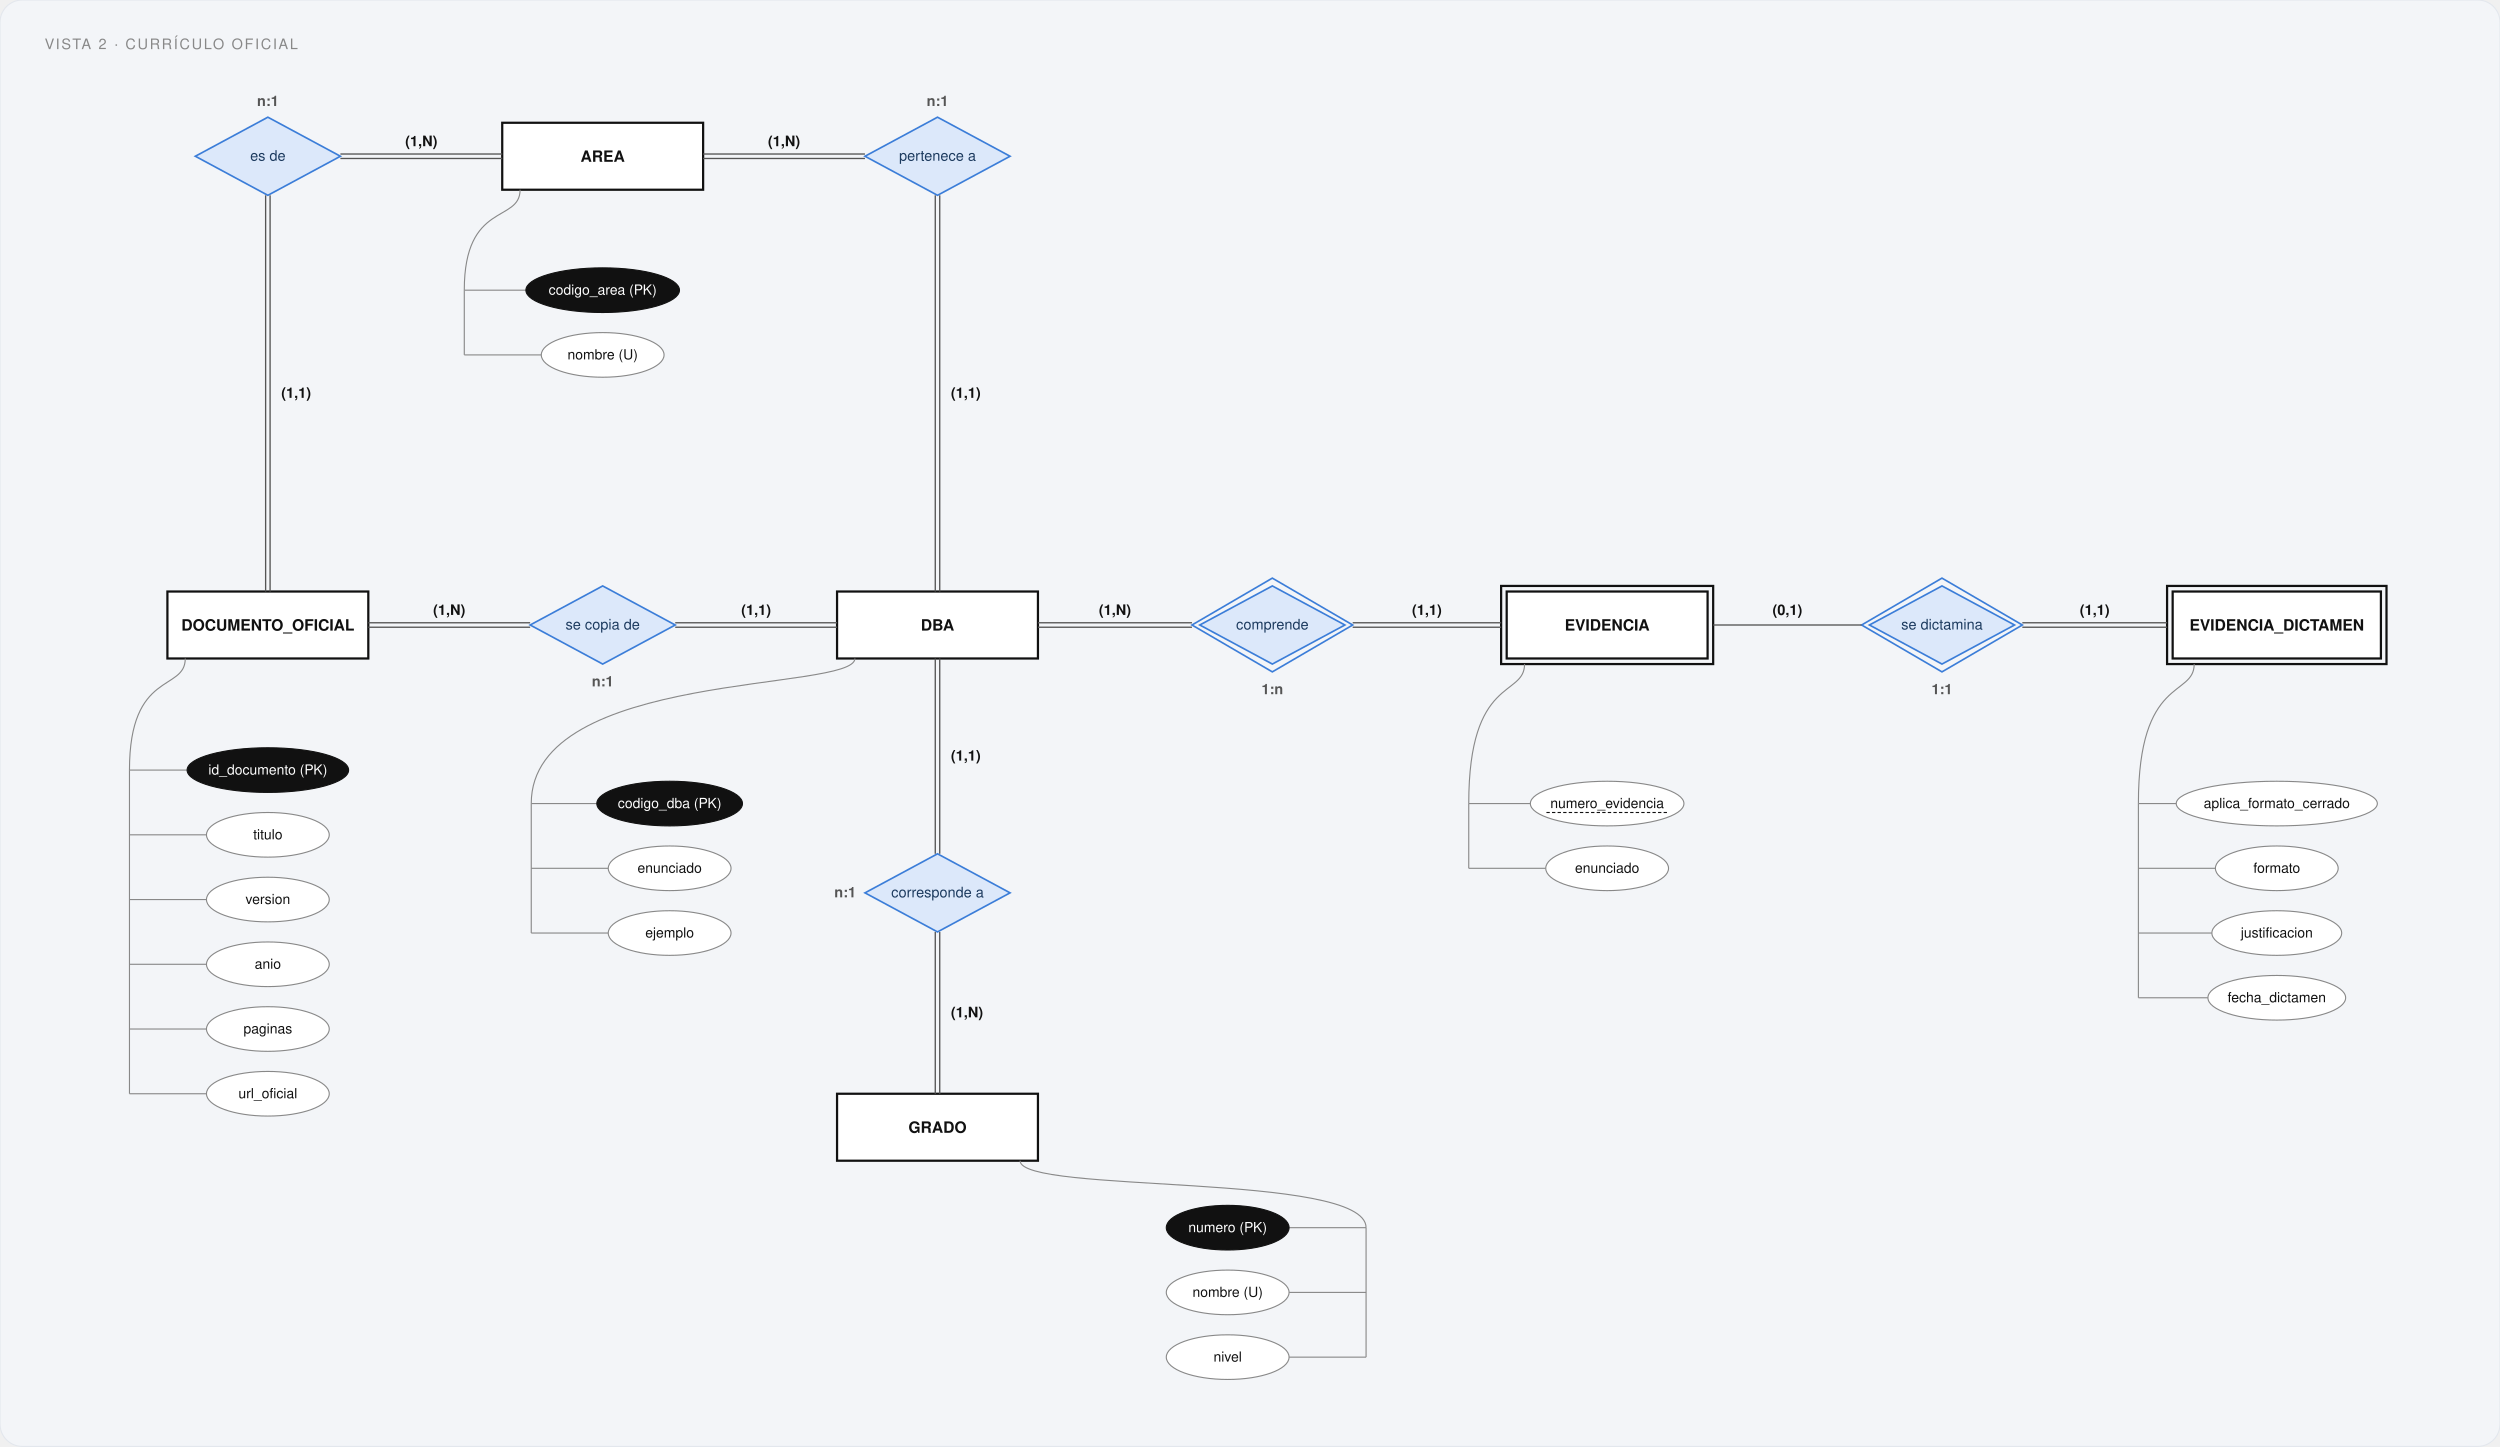
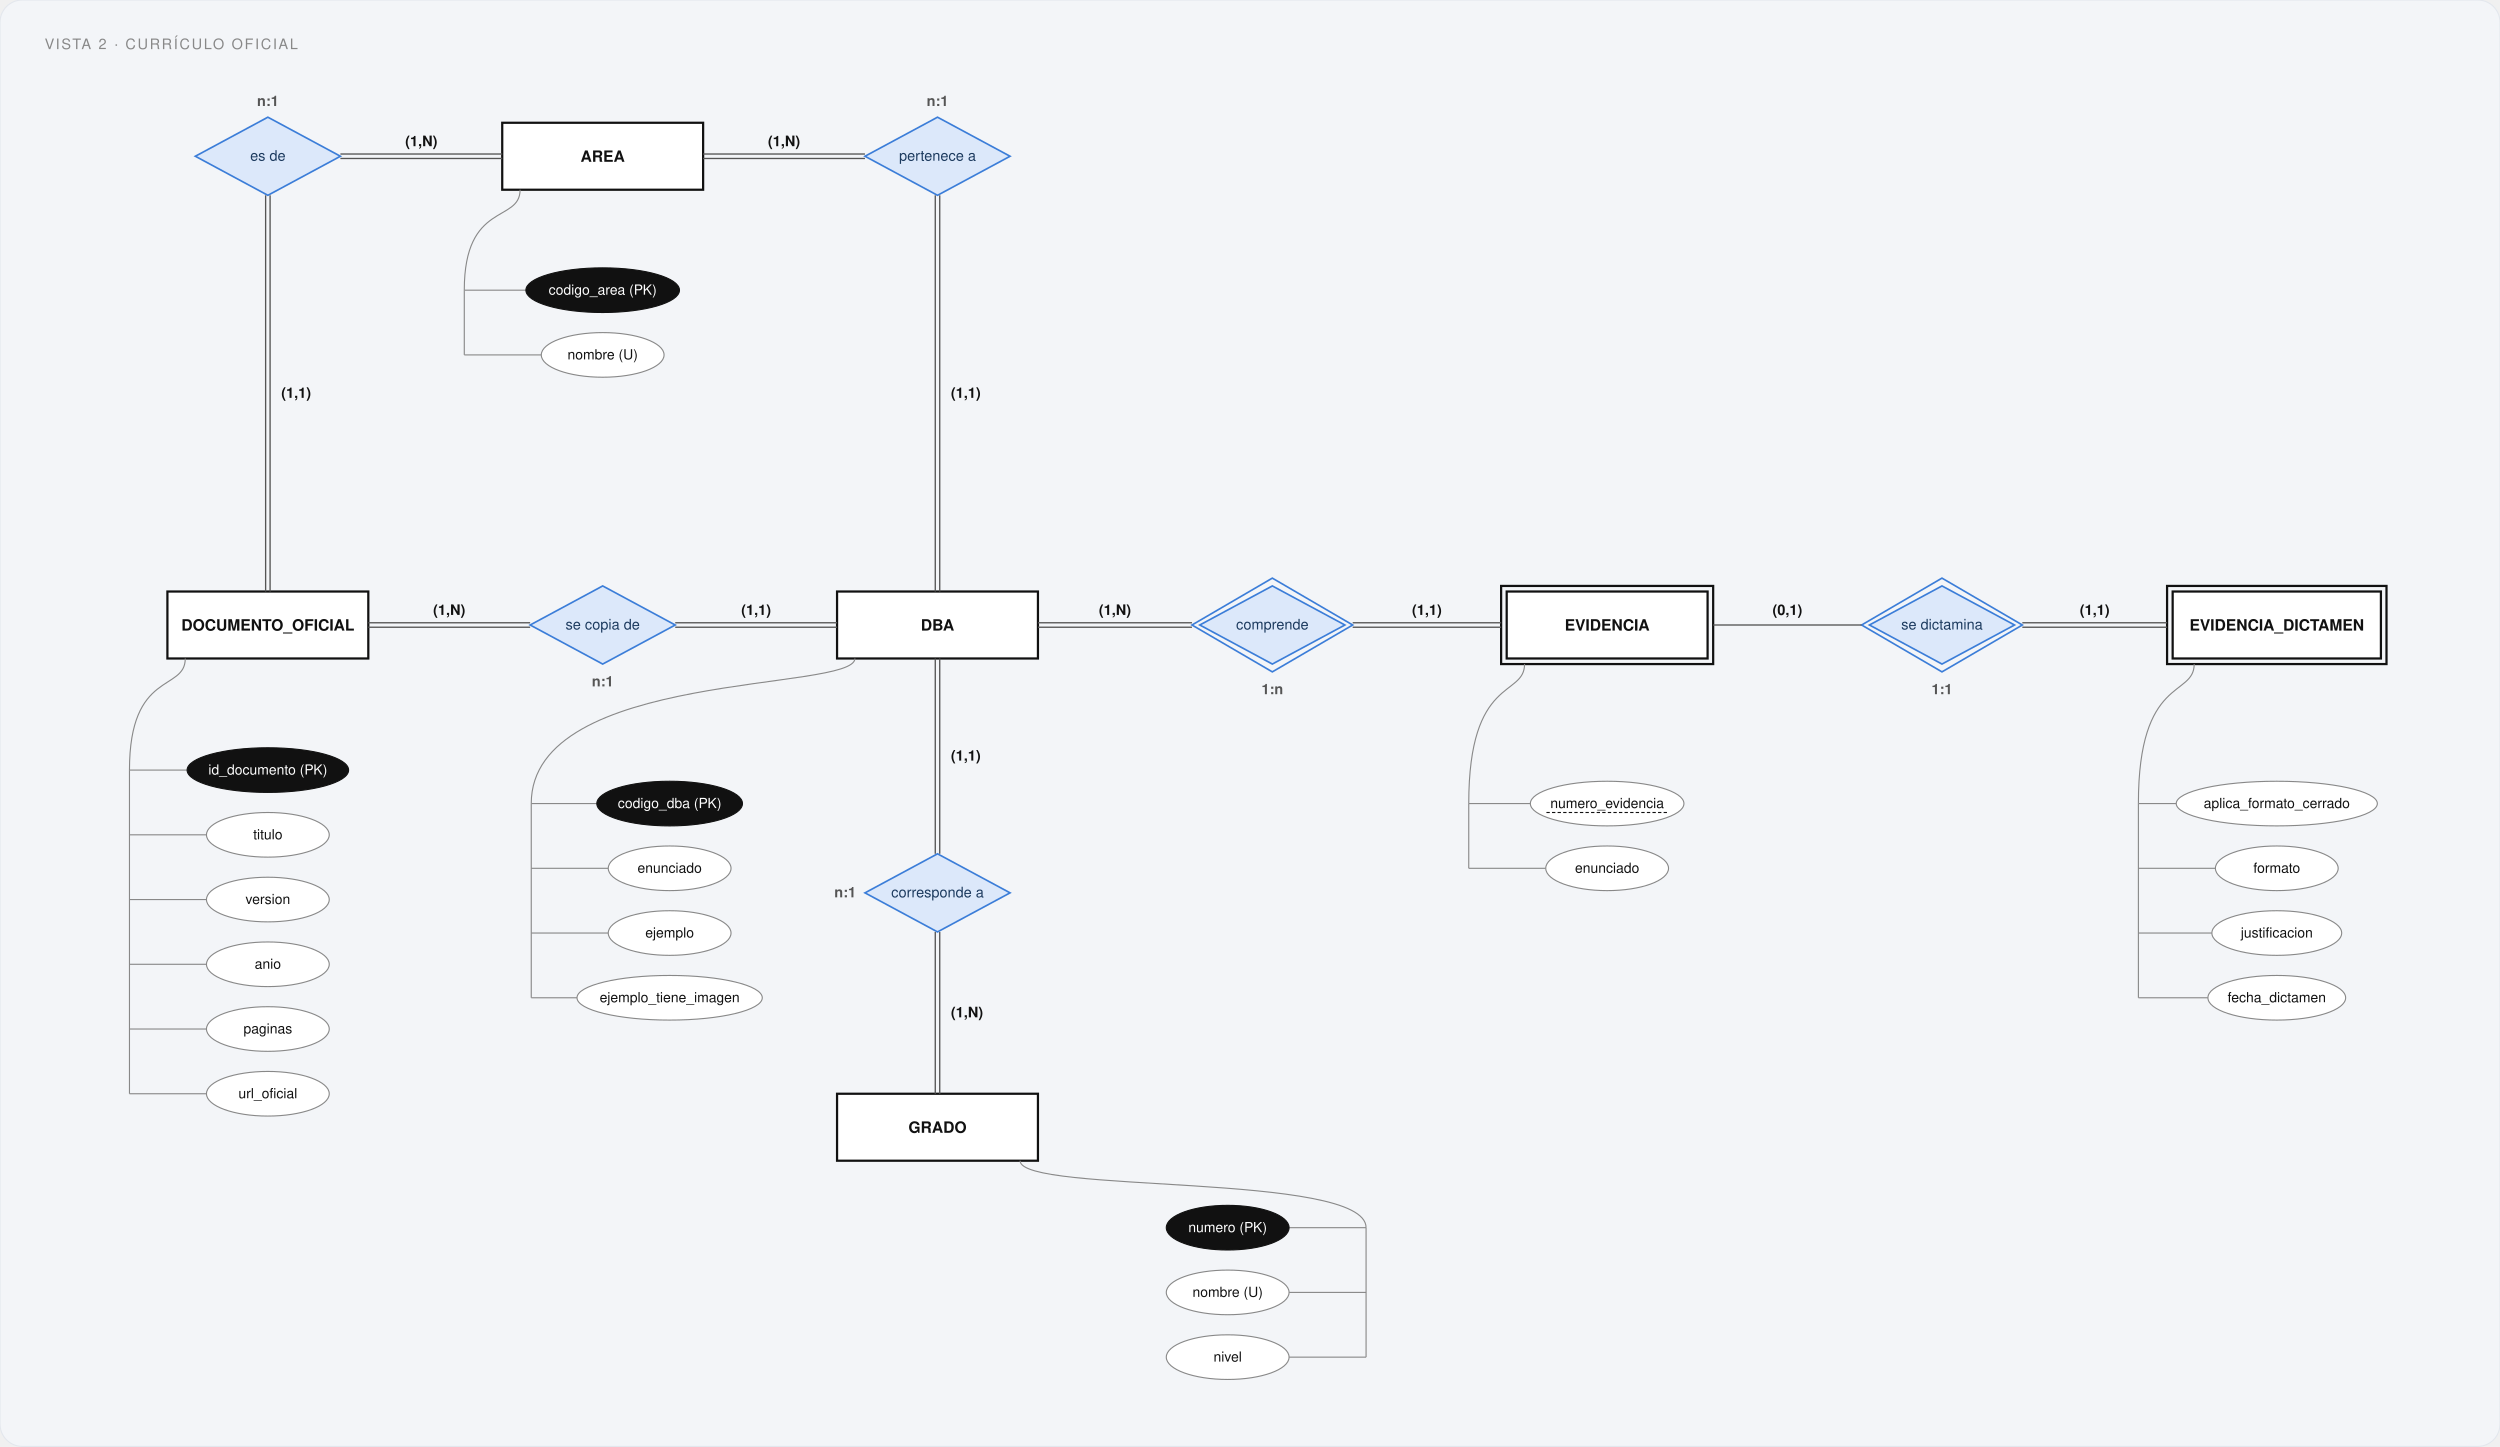
<svg xmlns="http://www.w3.org/2000/svg" width="2240" height="1296" viewBox="0 0 2240 1296" font-family="Helvetica">
  <rect x="0" y="0" width="2240" height="1296" fill="#F3F5F8" rx="20" ry="20" stroke="#E3E7ED" />
  <text x="40" y="44" font-family="Helvetica" font-size="13" letter-spacing="1.5" fill="#888888">VISTA 2 · CURRÍCULO OFICIAL</text>
  <rect x="450.0" y="110.0" width="180" height="60" fill="#FFFFFF" stroke="#111111" stroke-width="2" />
  <text x="540" y="145" text-anchor="middle" font-family="Helvetica" font-size="14" font-weight="700" fill="#111111">AREA</text>
  <path d="M 466.0 170.0 C 466.0 200.0, 416.0 180.0, 416.0 260" fill="none" stroke="#888888" stroke-width="1" />
  <line x1="416.0" y1="260" x2="416.0" y2="318" stroke="#888888" stroke-width="1" />
  <line x1="416.0" y1="260" x2="471.2" y2="260" stroke="#888888" stroke-width="1" />
  <ellipse cx="540" cy="260" rx="68.8" ry="20.0" fill="#111111" stroke="#111111" stroke-width="1" />
  <text x="540" y="264" text-anchor="middle" font-family="Helvetica" font-size="12.5" fill="#FFFFFF">codigo_area (PK)</text>
  <line x1="416.0" y1="318" x2="485.0" y2="318" stroke="#888888" stroke-width="1" />
  <ellipse cx="540" cy="318" rx="55.0" ry="20.0" fill="#FFFFFF" stroke="#888888" stroke-width="1" />
  <text x="540" y="322" text-anchor="middle" font-family="Helvetica" font-size="12.5" fill="#111111">nombre (U)</text>
  <rect x="150.0" y="530.0" width="180" height="60" fill="#FFFFFF" stroke="#111111" stroke-width="2" />
  <text x="240" y="565" text-anchor="middle" font-family="Helvetica" font-size="14" font-weight="700" fill="#111111">DOCUMENTO_OFICIAL</text>
  <path d="M 166.0 590.0 C 166.0 620.0, 116.0 600.0, 116.0 690" fill="none" stroke="#888888" stroke-width="1" />
  <line x1="116.0" y1="690" x2="116.0" y2="980" stroke="#888888" stroke-width="1" />
  <line x1="116.0" y1="690" x2="167.65" y2="690" stroke="#888888" stroke-width="1" />
  <ellipse cx="240" cy="690" rx="72.35" ry="20.0" fill="#111111" stroke="#111111" stroke-width="1" />
  <text x="240" y="694" text-anchor="middle" font-family="Helvetica" font-size="12.5" fill="#FFFFFF">id_documento (PK)</text>
  <line x1="116.0" y1="748" x2="185.0" y2="748" stroke="#888888" stroke-width="1" />
  <ellipse cx="240" cy="748" rx="55.0" ry="20.0" fill="#FFFFFF" stroke="#888888" stroke-width="1" />
  <text x="240" y="752" text-anchor="middle" font-family="Helvetica" font-size="12.5" fill="#111111">titulo</text>
  <line x1="116.0" y1="806" x2="185.0" y2="806" stroke="#888888" stroke-width="1" />
  <ellipse cx="240" cy="806" rx="55.0" ry="20.0" fill="#FFFFFF" stroke="#888888" stroke-width="1" />
  <text x="240" y="810" text-anchor="middle" font-family="Helvetica" font-size="12.5" fill="#111111">version</text>
  <line x1="116.0" y1="864" x2="185.0" y2="864" stroke="#888888" stroke-width="1" />
  <ellipse cx="240" cy="864" rx="55.0" ry="20.0" fill="#FFFFFF" stroke="#888888" stroke-width="1" />
  <text x="240" y="868" text-anchor="middle" font-family="Helvetica" font-size="12.5" fill="#111111">anio</text>
  <line x1="116.0" y1="922" x2="185.0" y2="922" stroke="#888888" stroke-width="1" />
  <ellipse cx="240" cy="922" rx="55.0" ry="20.0" fill="#FFFFFF" stroke="#888888" stroke-width="1" />
  <text x="240" y="926" text-anchor="middle" font-family="Helvetica" font-size="12.5" fill="#111111">paginas</text>
  <line x1="116.0" y1="980" x2="185.0" y2="980" stroke="#888888" stroke-width="1" />
  <ellipse cx="240" cy="980" rx="55.0" ry="20.0" fill="#FFFFFF" stroke="#888888" stroke-width="1" />
  <text x="240" y="984" text-anchor="middle" font-family="Helvetica" font-size="12.5" fill="#111111">url_oficial</text>
  <rect x="750.0" y="530.0" width="180" height="60" fill="#FFFFFF" stroke="#111111" stroke-width="2" />
  <text x="840" y="565" text-anchor="middle" font-family="Helvetica" font-size="14" font-weight="700" fill="#111111">DBA</text>
  <path d="M 766.0 590.0 C 766.0 620.0, 476.0 600.0, 476.0 720" fill="none" stroke="#888888" stroke-width="1" />
-   <line x1="476.0" y1="720" x2="476.0" y2="836" stroke="#888888" stroke-width="1" />
+   <line x1="476.0" y1="720" x2="476.0" y2="894" stroke="#888888" stroke-width="1" />
  <line x1="476.0" y1="720" x2="534.75" y2="720" stroke="#888888" stroke-width="1" />
  <ellipse cx="600" cy="720" rx="65.25" ry="20.0" fill="#111111" stroke="#111111" stroke-width="1" />
  <text x="600" y="724" text-anchor="middle" font-family="Helvetica" font-size="12.5" fill="#FFFFFF">codigo_dba (PK)</text>
  <line x1="476.0" y1="778" x2="545.0" y2="778" stroke="#888888" stroke-width="1" />
  <ellipse cx="600" cy="778" rx="55.0" ry="20.0" fill="#FFFFFF" stroke="#888888" stroke-width="1" />
  <text x="600" y="782" text-anchor="middle" font-family="Helvetica" font-size="12.5" fill="#111111">enunciado</text>
  <line x1="476.0" y1="836" x2="545.0" y2="836" stroke="#888888" stroke-width="1" />
  <ellipse cx="600" cy="836" rx="55.0" ry="20.0" fill="#FFFFFF" stroke="#888888" stroke-width="1" />
  <text x="600" y="840" text-anchor="middle" font-family="Helvetica" font-size="12.5" fill="#111111">ejemplo</text>
+   <line x1="476.0" y1="894" x2="517.0" y2="894" stroke="#888888" stroke-width="1" />
+   <ellipse cx="600" cy="894" rx="83.0" ry="20.0" fill="#FFFFFF" stroke="#888888" stroke-width="1" />
+   <text x="600" y="898" text-anchor="middle" font-family="Helvetica" font-size="12.5" fill="#111111">ejemplo_tiene_imagen</text>
  <rect x="750.0" y="980.0" width="180" height="60" fill="#FFFFFF" stroke="#111111" stroke-width="2" />
  <text x="840" y="1015" text-anchor="middle" font-family="Helvetica" font-size="14" font-weight="700" fill="#111111">GRADO</text>
  <path d="M 914.0 1040.0 C 914.0 1070.0, 1224.0 1050.0, 1224.0 1100" fill="none" stroke="#888888" stroke-width="1" />
  <line x1="1224.0" y1="1100" x2="1224.0" y2="1216" stroke="#888888" stroke-width="1" />
  <line x1="1224.0" y1="1100" x2="1155.0" y2="1100" stroke="#888888" stroke-width="1" />
  <ellipse cx="1100" cy="1100" rx="55.0" ry="20.0" fill="#111111" stroke="#111111" stroke-width="1" />
  <text x="1100" y="1104" text-anchor="middle" font-family="Helvetica" font-size="12.5" fill="#FFFFFF">numero (PK)</text>
  <line x1="1224.0" y1="1158" x2="1155.0" y2="1158" stroke="#888888" stroke-width="1" />
  <ellipse cx="1100" cy="1158" rx="55.0" ry="20.0" fill="#FFFFFF" stroke="#888888" stroke-width="1" />
  <text x="1100" y="1162" text-anchor="middle" font-family="Helvetica" font-size="12.5" fill="#111111">nombre (U)</text>
  <line x1="1224.0" y1="1216" x2="1155.0" y2="1216" stroke="#888888" stroke-width="1" />
  <ellipse cx="1100" cy="1216" rx="55.0" ry="20.0" fill="#FFFFFF" stroke="#888888" stroke-width="1" />
  <text x="1100" y="1220" text-anchor="middle" font-family="Helvetica" font-size="12.5" fill="#111111">nivel</text>
  <rect x="1345.0" y="525.0" width="190" height="70" fill="none" stroke="#111111" stroke-width="2" />
  <rect x="1350.0" y="530.0" width="180" height="60" fill="#FFFFFF" stroke="#111111" stroke-width="2" />
  <text x="1440" y="565" text-anchor="middle" font-family="Helvetica" font-size="14" font-weight="700" fill="#111111">EVIDENCIA</text>
  <path d="M 1366.0 595.0 C 1366.0 625.0, 1316.0 605.0, 1316.0 720.0" fill="none" stroke="#888888" stroke-width="1" />
  <line x1="1316.0" y1="720.0" x2="1316.0" y2="778.0" stroke="#888888" stroke-width="1" />
  <line x1="1316.0" y1="720.0" x2="1371.2" y2="720.0" stroke="#888888" stroke-width="1" />
  <ellipse cx="1440" cy="720.0" rx="68.8" ry="20.0" fill="#FFFFFF" stroke="#888888" stroke-width="1" />
  <text x="1440" y="724.0" text-anchor="middle" font-family="Helvetica" font-size="12.5" fill="#111111">numero_evidencia</text>
  <line x1="1385.6" y1="728.0" x2="1494.4" y2="728.0" stroke="#111111" stroke-width="1" stroke-dasharray="3,2" />
  <line x1="1316.0" y1="778.0" x2="1385.0" y2="778.0" stroke="#888888" stroke-width="1" />
  <ellipse cx="1440" cy="778.0" rx="55.0" ry="20.0" fill="#FFFFFF" stroke="#888888" stroke-width="1" />
  <text x="1440" y="782.0" text-anchor="middle" font-family="Helvetica" font-size="12.5" fill="#111111">enunciado</text>
  <rect x="1941.7" y="525.0" width="196.6" height="70" fill="none" stroke="#111111" stroke-width="2" />
  <rect x="1946.7" y="530.0" width="186.6" height="60" fill="#FFFFFF" stroke="#111111" stroke-width="2" />
  <text x="2040" y="565" text-anchor="middle" font-family="Helvetica" font-size="14" font-weight="700" fill="#111111">EVIDENCIA_DICTAMEN</text>
  <path d="M 1966.0 595.0 C 1966.0 625.0, 1916.0 605.0, 1916.0 720.0" fill="none" stroke="#888888" stroke-width="1" />
  <line x1="1916.0" y1="720.0" x2="1916.0" y2="894.0" stroke="#888888" stroke-width="1" />
  <line x1="1916.0" y1="720.0" x2="1949.9" y2="720.0" stroke="#888888" stroke-width="1" />
  <ellipse cx="2040" cy="720.0" rx="90.1" ry="20.0" fill="#FFFFFF" stroke="#888888" stroke-width="1" />
  <text x="2040" y="724.0" text-anchor="middle" font-family="Helvetica" font-size="12.5" fill="#111111">aplica_formato_cerrado</text>
  <line x1="1916.0" y1="778.0" x2="1985.0" y2="778.0" stroke="#888888" stroke-width="1" />
  <ellipse cx="2040" cy="778.0" rx="55.0" ry="20.0" fill="#FFFFFF" stroke="#888888" stroke-width="1" />
  <text x="2040" y="782.0" text-anchor="middle" font-family="Helvetica" font-size="12.5" fill="#111111">formato</text>
  <line x1="1916.0" y1="836.0" x2="1981.85" y2="836.0" stroke="#888888" stroke-width="1" />
  <ellipse cx="2040" cy="836.0" rx="58.15" ry="20.0" fill="#FFFFFF" stroke="#888888" stroke-width="1" />
  <text x="2040" y="840.0" text-anchor="middle" font-family="Helvetica" font-size="12.5" fill="#111111">justificacion</text>
  <line x1="1916.0" y1="894.0" x2="1978.3" y2="894.0" stroke="#888888" stroke-width="1" />
  <ellipse cx="2040" cy="894.0" rx="61.7" ry="20.0" fill="#FFFFFF" stroke="#888888" stroke-width="1" />
  <text x="2040" y="898.0" text-anchor="middle" font-family="Helvetica" font-size="12.5" fill="#111111">fecha_dictamen</text>
  <polygon points="240,105.0 305.0,140 240,175.0 175.0,140" fill="#DCE8FA" stroke="#3B7DD8" stroke-width="1.5" />
  <text x="240" y="144" text-anchor="middle" font-family="Helvetica" font-size="13" fill="#1C3A5E">es de</text>
  <text x="240" y="95.0" text-anchor="middle" font-family="Helvetica" font-size="13" font-weight="700" fill="#555555">n:1</text>
  <polygon points="840,105.0 905.0,140 840,175.0 775.0,140" fill="#DCE8FA" stroke="#3B7DD8" stroke-width="1.5" />
  <text x="840" y="144" text-anchor="middle" font-family="Helvetica" font-size="13" fill="#1C3A5E">pertenece a</text>
  <text x="840" y="95.0" text-anchor="middle" font-family="Helvetica" font-size="13" font-weight="700" fill="#555555">n:1</text>
  <polygon points="540,525.0 605.0,560 540,595.0 475.0,560" fill="#DCE8FA" stroke="#3B7DD8" stroke-width="1.5" />
  <text x="540" y="564" text-anchor="middle" font-family="Helvetica" font-size="13" fill="#1C3A5E">se copia de</text>
  <text x="540" y="615.0" text-anchor="middle" font-family="Helvetica" font-size="13" font-weight="700" fill="#555555">n:1</text>
  <polygon points="840,765.0 905.0,800 840,835.0 775.0,800" fill="#DCE8FA" stroke="#3B7DD8" stroke-width="1.5" />
  <text x="840" y="804" text-anchor="middle" font-family="Helvetica" font-size="13" fill="#1C3A5E">corresponde a</text>
  <text x="767.0" y="804" text-anchor="end" font-family="Helvetica" font-size="13" font-weight="700" fill="#555555">n:1</text>
  <polygon points="1140,518.0 1212.0,560 1140,602.0 1068.0,560" fill="none" stroke="#3B7DD8" stroke-width="1.5" />
  <polygon points="1140,525.0 1205.0,560 1140,595.0 1075.0,560" fill="#DCE8FA" stroke="#3B7DD8" stroke-width="1.5" />
  <text x="1140" y="564" text-anchor="middle" font-family="Helvetica" font-size="13" fill="#1C3A5E">comprende</text>
  <text x="1140" y="622.0" text-anchor="middle" font-family="Helvetica" font-size="13" font-weight="700" fill="#555555">1:n</text>
  <polygon points="1740,518.0 1812.0,560 1740,602.0 1668.0,560" fill="none" stroke="#3B7DD8" stroke-width="1.5" />
  <polygon points="1740,525.0 1805.0,560 1740,595.0 1675.0,560" fill="#DCE8FA" stroke="#3B7DD8" stroke-width="1.5" />
  <text x="1740" y="564" text-anchor="middle" font-family="Helvetica" font-size="13" fill="#1C3A5E">se dictamina</text>
  <text x="1740" y="622.0" text-anchor="middle" font-family="Helvetica" font-size="13" font-weight="700" fill="#555555">1:1</text>
  <line x1="242.0" y1="530.0" x2="242.0" y2="175.0" stroke="#555555" stroke-width="1.2" />
  <line x1="238.0" y1="530.0" x2="238.0" y2="175.0" stroke="#555555" stroke-width="1.2" />
  <text x="252.0" y="356.5" text-anchor="start" font-family="Helvetica" font-size="13" font-weight="700" fill="#111111">(1,1)</text>
  <line x1="450.0" y1="138.0" x2="305.0" y2="138.0" stroke="#555555" stroke-width="1.2" />
  <line x1="450.0" y1="142.0" x2="305.0" y2="142.0" stroke="#555555" stroke-width="1.2" />
  <text x="377.5" y="131.0" text-anchor="middle" font-family="Helvetica" font-size="13" font-weight="700" fill="#111111">(1,N)</text>
  <line x1="842.0" y1="530.0" x2="842.0" y2="175.0" stroke="#555555" stroke-width="1.2" />
  <line x1="838.0" y1="530.0" x2="838.0" y2="175.0" stroke="#555555" stroke-width="1.2" />
  <text x="852.0" y="356.5" text-anchor="start" font-family="Helvetica" font-size="13" font-weight="700" fill="#111111">(1,1)</text>
  <line x1="630.0" y1="142.0" x2="775.0" y2="142.0" stroke="#555555" stroke-width="1.2" />
  <line x1="630.0" y1="138.0" x2="775.0" y2="138.0" stroke="#555555" stroke-width="1.2" />
  <text x="702.5" y="131.0" text-anchor="middle" font-family="Helvetica" font-size="13" font-weight="700" fill="#111111">(1,N)</text>
  <line x1="750.0" y1="558.0" x2="605.0" y2="558.0" stroke="#555555" stroke-width="1.2" />
  <line x1="750.0" y1="562.0" x2="605.0" y2="562.0" stroke="#555555" stroke-width="1.2" />
  <text x="677.5" y="551.0" text-anchor="middle" font-family="Helvetica" font-size="13" font-weight="700" fill="#111111">(1,1)</text>
  <line x1="330.0" y1="562.0" x2="475.0" y2="562.0" stroke="#555555" stroke-width="1.2" />
  <line x1="330.0" y1="558.0" x2="475.0" y2="558.0" stroke="#555555" stroke-width="1.2" />
  <text x="402.5" y="551.0" text-anchor="middle" font-family="Helvetica" font-size="13" font-weight="700" fill="#111111">(1,N)</text>
  <line x1="838.0" y1="590.0" x2="838.0" y2="765.0" stroke="#555555" stroke-width="1.2" />
  <line x1="842.0" y1="590.0" x2="842.0" y2="765.0" stroke="#555555" stroke-width="1.2" />
  <text x="852.0" y="681.5" text-anchor="start" font-family="Helvetica" font-size="13" font-weight="700" fill="#111111">(1,1)</text>
  <line x1="842.0" y1="980.0" x2="842.0" y2="835.0" stroke="#555555" stroke-width="1.2" />
  <line x1="838.0" y1="980.0" x2="838.0" y2="835.0" stroke="#555555" stroke-width="1.2" />
  <text x="852.0" y="911.5" text-anchor="start" font-family="Helvetica" font-size="13" font-weight="700" fill="#111111">(1,N)</text>
  <line x1="930.0" y1="562.0" x2="1068.0" y2="562.0" stroke="#555555" stroke-width="1.2" />
  <line x1="930.0" y1="558.0" x2="1068.0" y2="558.0" stroke="#555555" stroke-width="1.2" />
  <text x="999.0" y="551.0" text-anchor="middle" font-family="Helvetica" font-size="13" font-weight="700" fill="#111111">(1,N)</text>
  <line x1="1345.0" y1="558.0" x2="1212.0" y2="558.0" stroke="#555555" stroke-width="1.2" />
  <line x1="1345.0" y1="562.0" x2="1212.0" y2="562.0" stroke="#555555" stroke-width="1.2" />
  <text x="1278.5" y="551.0" text-anchor="middle" font-family="Helvetica" font-size="13" font-weight="700" fill="#111111">(1,1)</text>
  <line x1="1535.0" y1="560" x2="1668.0" y2="560" stroke="#555555" stroke-width="1.2" />
  <text x="1601.5" y="551.0" text-anchor="middle" font-family="Helvetica" font-size="13" font-weight="700" fill="#111111">(0,1)</text>
  <line x1="1941.7" y1="558.0" x2="1812.0" y2="558.0" stroke="#555555" stroke-width="1.2" />
  <line x1="1941.7" y1="562.0" x2="1812.0" y2="562.0" stroke="#555555" stroke-width="1.2" />
  <text x="1876.85" y="551.0" text-anchor="middle" font-family="Helvetica" font-size="13" font-weight="700" fill="#111111">(1,1)</text>
</svg>
